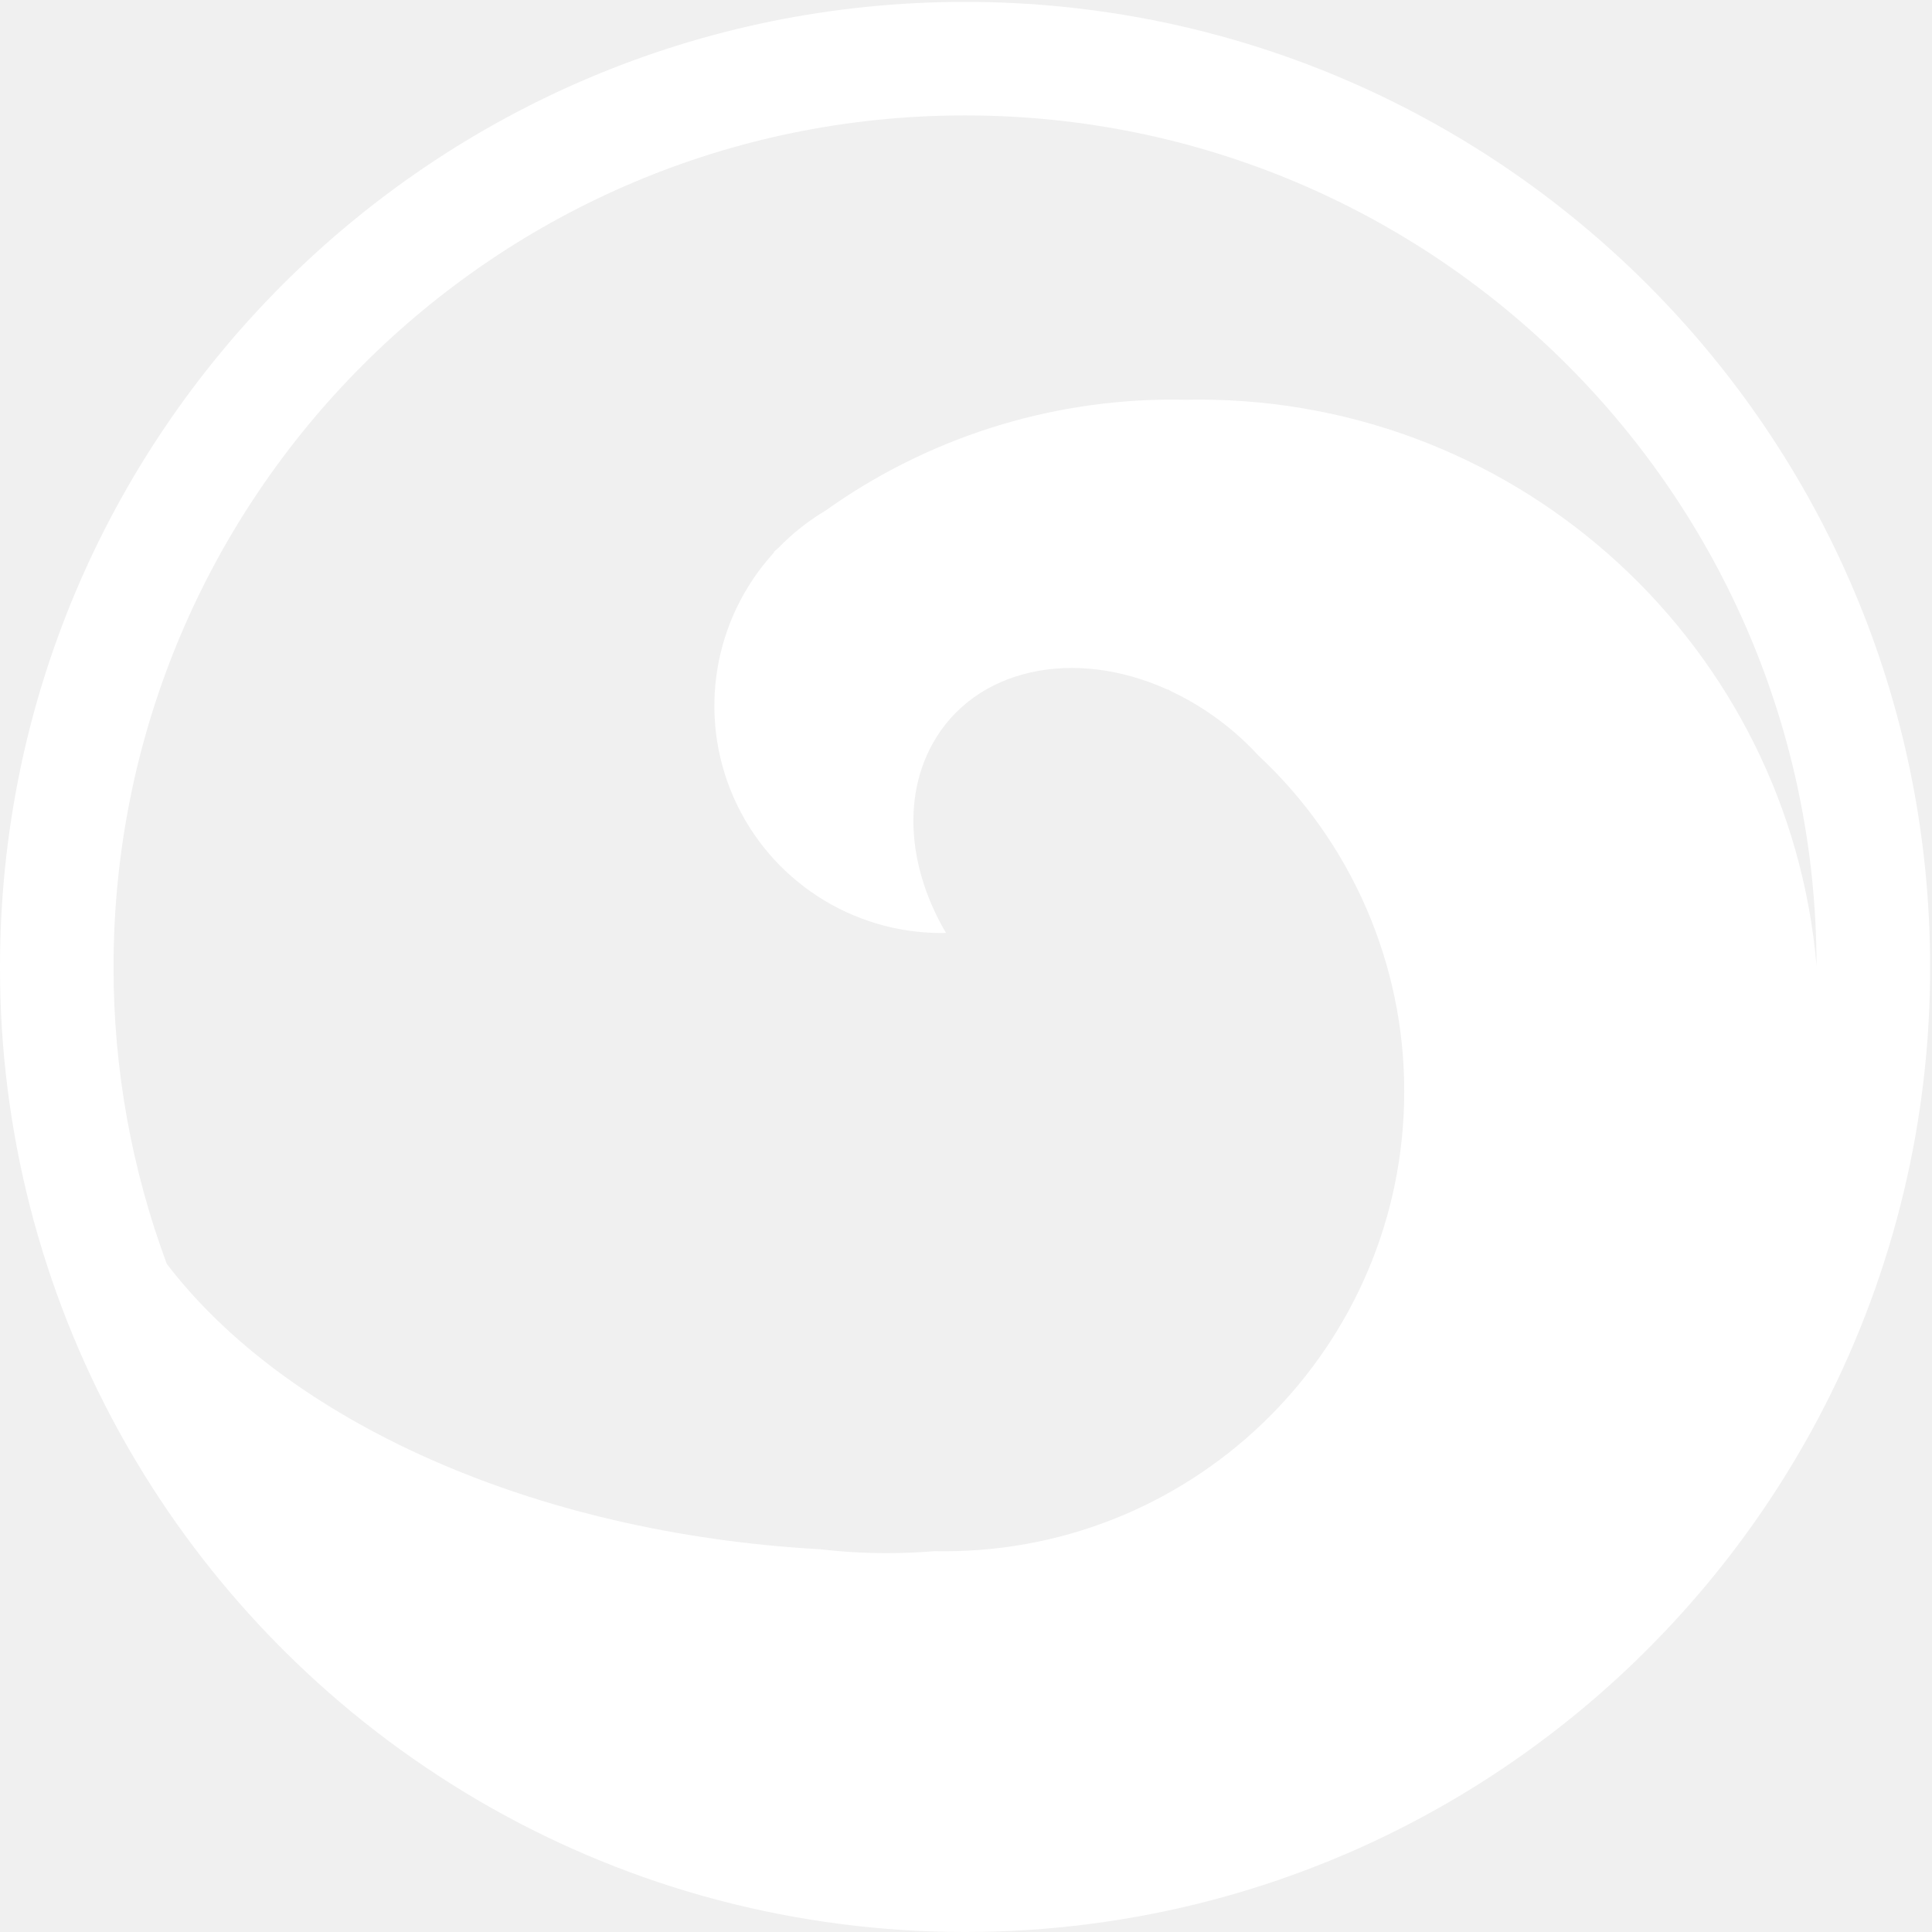
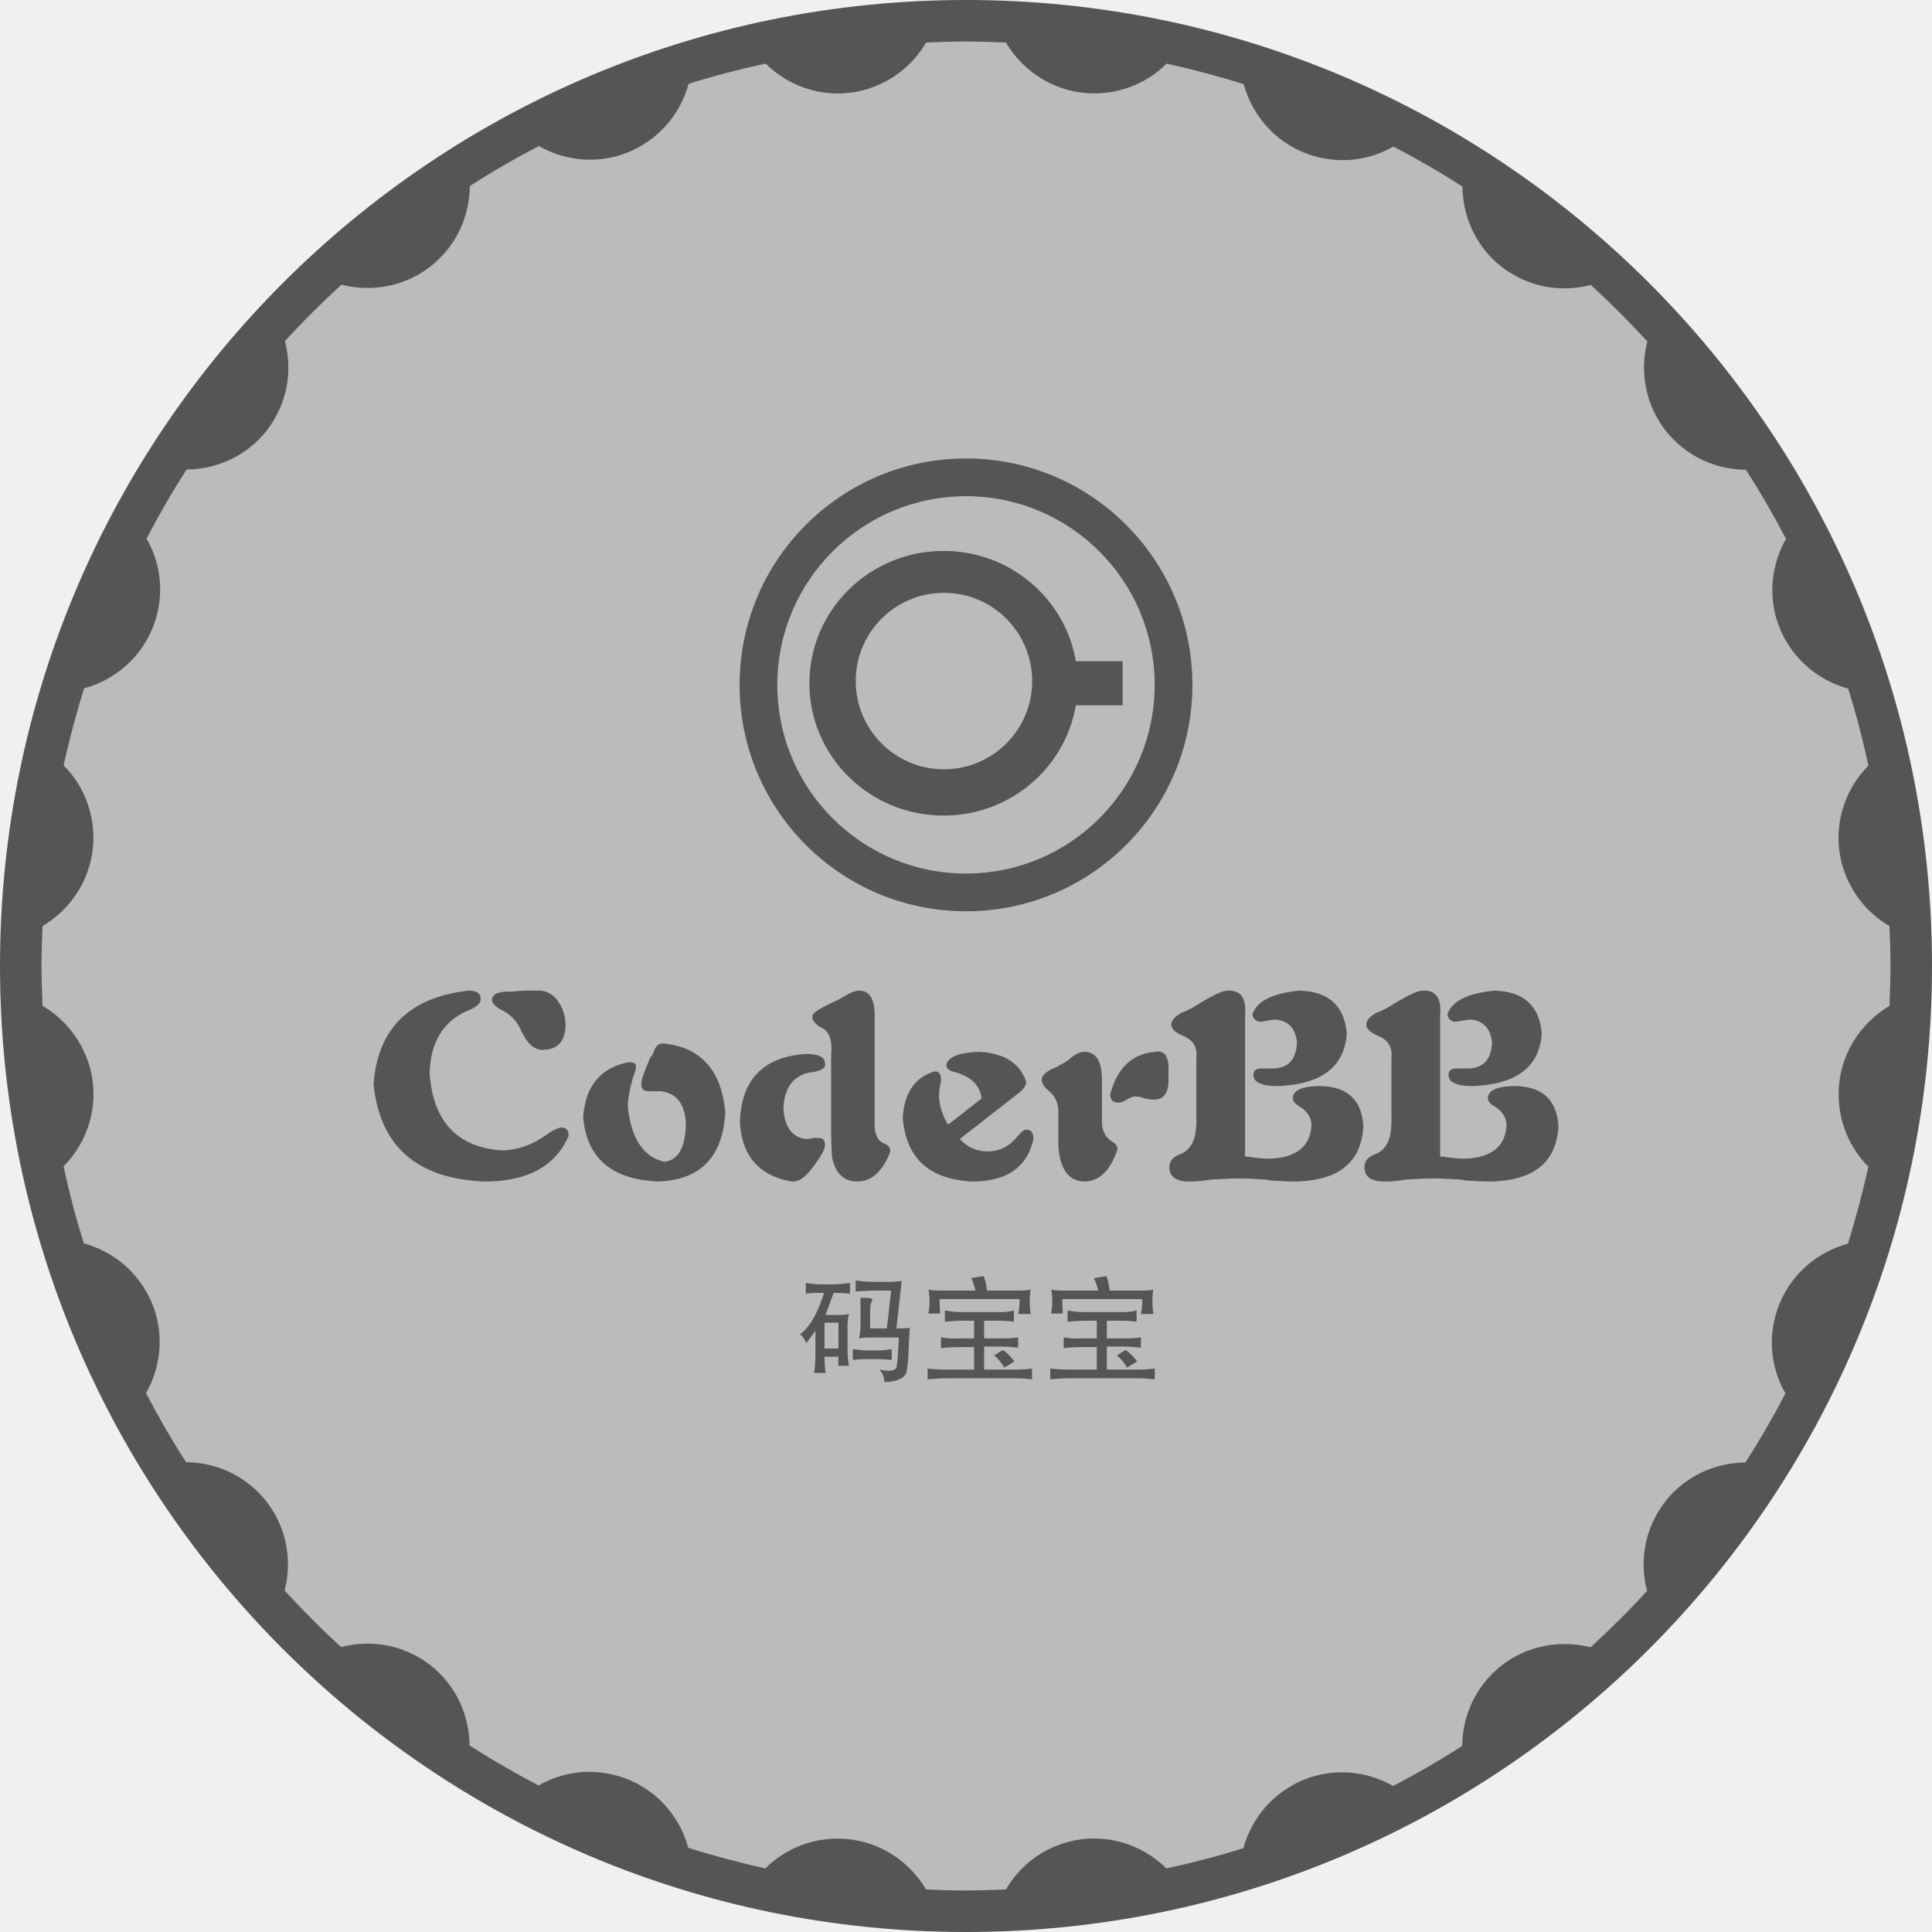
- <svg xmlns="http://www.w3.org/2000/svg" width="128" height="128" class="icon" p-id="11927" t="1575202564746" version="1.1" viewBox="0 0 1024 1024">
-   <defs>
-     <style type="text/css" />
-   </defs>
-   <path fill="#fff" d="M967.054 745.335q-1.483 2.897-2.997 5.763c-0.307 0.579-0.62 1.156-0.929 1.734q-1.06 1.987-2.131 3.965c-0.39 0.715-0.786 1.428-1.18 2.141q-0.971 1.762-1.951 3.519c-0.429 0.764-0.863 1.525-1.299 2.286q-0.949 1.671-1.907 3.337-0.677 1.172-1.364 2.339-0.951 1.625-1.913 3.246-0.699 1.177-1.407 2.348-0.967 1.605-1.945 3.203-0.712 1.165-1.432 2.326-0.994 1.598-1.998 3.197-0.718 1.138-1.439 2.274-1.033 1.619-2.079 3.231-0.708 1.099-1.421 2.186-1.092 1.669-2.198 3.328c-0.453 0.679-0.899 1.36-1.358 2.037q-1.199 1.785-2.423 3.558c-0.4 0.584-0.799 1.173-1.199 1.755q-1.468 2.121-2.957 4.224c-0.245 0.346-0.486 0.694-0.73 1.04q-3.769 5.305-7.668 10.51c-0.311 0.415-0.626 0.825-0.938 1.238q-1.474 1.954-2.96 3.896c-0.413 0.536-0.83 1.069-1.246 1.604q-1.355 1.747-2.721 3.486c-0.459 0.581-0.921 1.159-1.383 1.738q-1.322 1.66-2.653 3.31-0.723 0.893-1.453 1.781-1.324 1.618-2.658 3.229-0.737 0.887-1.48 1.77-1.347 1.609-2.709 3.206-0.734 0.862-1.473 1.72-1.399 1.623-2.807 3.235c-0.474 0.541-0.948 1.085-1.425 1.624q-1.475 1.672-2.966 3.331c-0.44 0.49-0.877 0.98-1.318 1.468q-1.611 1.778-3.238 3.542l-1.099 1.199q-1.879 2.024-3.78 4.029c-0.206 0.216-0.408 0.435-0.613 0.65q-6.807 7.158-13.886 14.053l-0.366 0.353q-2.136 2.075-4.296 4.127c-0.28 0.266-0.562 0.529-0.843 0.799q-1.934 1.828-3.885 3.637c-0.352 0.326-0.705 0.648-1.058 0.973q-1.863 1.715-3.742 3.415-0.575 0.518-1.153 1.035-1.855 1.665-3.726 3.313l-1.172 1.027q-1.893 1.654-3.796 3.29l-1.123 0.961q-1.974 1.682-3.964 3.345c-0.331 0.276-0.66 0.553-0.992 0.828q-2.12 1.762-4.262 3.497l-0.735 0.599q-2.398 1.939-4.812 3.85l-0.227 0.181q-13.041 10.29-26.755 19.746l-0.158 0.108q-2.613 1.798-5.252 3.568l-0.471 0.314q-2.498 1.671-5.014 3.313l-0.606 0.394q-2.474 1.608-4.967 3.189l-0.621 0.393q-2.522 1.592-5.064 3.158l-0.525 0.324q-2.646 1.624-5.314 3.218l-0.292 0.175a509.962 509.962 0 0 1-53.521 27.773l-0.106 0.048q-3.023 1.346-6.064 2.654l-0.14 0.049a508.13 508.13 0 0 1-70.641 24.376 514.996 514.996 0 0 1-262.331 0 508.279 508.279 0 0 1-120.743-49.252 513.267 513.267 0 0 1-102.973-76.91l-0.042-0.04q-2.287-2.206-4.548-4.439l-0.06-0.06q-2.26-2.233-4.496-4.496l-0.042-0.042A513.614 513.614 0 0 1 72.63 775.354l-0.035-0.059q-1.641-2.734-3.249-5.495l-0.049-0.084q-1.606-2.757-3.18-5.535l-0.037-0.065q-1.586-2.802-3.139-5.626A509.193 509.193 0 0 1 0.001 512.498C0.001 230.005 229.006 0.999 511.5 0.999s511.499 229.006 511.499 511.499a509.348 509.348 0 0 1-55.945 232.836zM511.5 61.175C262.244 61.175 60.177 263.242 60.177 512.498a450.331 450.331 0 0 0 28.23 157.399c63.386 82.819 193.265 142.76 346.273 151.239a305.601 305.601 0 0 0 35.36 2.058q12.86 0 25.399-1.052 2.53 0.053 5.071 0.053c134.625 0 243.761-109.136 243.761-243.761a243.019 243.019 0 0 0-77.343-178.051A150.571 150.571 0 0 0 639.075 376.671a146.21 146.21 0 0 0-18.304-10.27c-0.578-0.328-1.144-0.674-1.724-0.999 0 0.063 0.007 0.127 0.011 0.191-49.6-22.541-102.488-11.634-124.795 28.648-16.284 29.41-12.288 67.305 7.133 100.214-0.799 0.015-1.583 0.06-2.382 0.06a120.373 120.373 0 0 1-88.813-201.635c-0.01-0.133-0.015-0.268-0.025-0.4 0.799-0.712 1.611-1.406 2.417-2.109A120.813 120.813 0 0 1 437.572 270.613 316.654 316.654 0 0 1 621.892 211.793c2.255 0 4.496 0.039 6.743 0.085 2.248-0.045 4.489-0.085 6.743-0.085 171.932 0 313.007 132.021 327.438 300.214C962.551 262.975 760.594 61.175 511.5 61.175z" p-id="11928" />
+ <svg xmlns="http://www.w3.org/2000/svg" width="128" height="128" viewBox="0 0 128 128">
+   <g fill="none">
+     <rect width="128" height="128" fill="#555" rx="64" />
+     <path fill="#BBB" d="M63.991,2.75 C64.876,2.75 65.761,2.784 66.645,2.818 C67.836,4.825 69.997,6.186 72.497,6.186 C74.369,6.186 76.07,5.438 77.295,4.213 C79.03,4.604 80.731,5.047 82.398,5.574 C83.01,7.836 84.763,9.725 87.178,10.371 C88.981,10.864 90.819,10.575 92.316,9.708 C93.881,10.524 95.412,11.409 96.892,12.362 C96.909,14.692 98.1,16.955 100.26,18.196 C101.876,19.132 103.73,19.319 105.398,18.877 C106.69,20.068 107.949,21.327 109.14,22.619 C108.562,24.865 109.123,27.366 110.892,29.135 C112.219,30.462 113.937,31.108 115.673,31.125 C116.625,32.605 117.51,34.136 118.326,35.701 C117.17,37.726 117.067,40.294 118.326,42.455 C119.262,44.071 120.759,45.16 122.443,45.619 C122.97,47.286 123.413,48.987 123.787,50.723 C122.154,52.373 121.388,54.822 122.035,57.238 C122.528,59.041 123.685,60.487 125.182,61.355 C125.216,62.239 125.25,63.107 125.25,63.991 C125.25,64.876 125.216,65.761 125.182,66.645 C123.175,67.836 121.814,69.997 121.814,72.497 C121.814,74.369 122.562,76.07 123.787,77.295 C123.396,79.03 122.953,80.731 122.426,82.398 C120.164,83.01 118.275,84.763 117.629,87.178 C117.136,88.981 117.425,90.819 118.292,92.316 C117.476,93.881 116.591,95.412 115.638,96.892 C113.308,96.909 111.045,98.1 109.804,100.26 C108.868,101.876 108.681,103.73 109.123,105.398 C107.932,106.707 106.673,107.949 105.381,109.14 C103.135,108.562 100.634,109.123 98.865,110.892 C97.538,112.219 96.892,113.937 96.875,115.673 C95.395,116.625 93.864,117.51 92.299,118.326 C90.274,117.17 87.706,117.067 85.545,118.326 C83.929,119.262 82.84,120.759 82.381,122.443 C80.714,122.97 79.013,123.413 77.277,123.787 C75.627,122.154 73.178,121.388 70.762,122.035 C68.959,122.511 67.53,123.668 66.645,125.182 C65.761,125.216 64.893,125.25 64.009,125.25 C63.124,125.25 62.239,125.216 61.355,125.182 C60.164,123.175 58.003,121.814 55.503,121.814 C53.631,121.814 51.93,122.562 50.705,123.787 C48.97,123.396 47.269,122.953 45.602,122.426 C44.99,120.164 43.237,118.275 40.822,117.629 C39.019,117.136 37.181,117.425 35.684,118.292 C34.119,117.476 32.588,116.591 31.108,115.638 C31.091,113.308 29.9,111.045 27.74,109.804 C26.124,108.868 24.27,108.681 22.602,109.123 C21.293,107.932 20.051,106.673 18.86,105.381 C19.438,103.135 18.877,100.634 17.108,98.865 C15.781,97.538 14.063,96.892 12.327,96.875 C11.375,95.395 10.49,93.864 9.674,92.299 C10.83,90.274 10.933,87.706 9.674,85.545 C8.738,83.929 7.241,82.84 5.557,82.381 C5.03,80.714 4.587,79.013 4.213,77.277 C5.846,75.627 6.612,73.178 5.965,70.762 C5.472,68.959 4.315,67.513 2.818,66.645 C2.784,65.761 2.75,64.893 2.75,64.009 C2.75,63.124 2.784,62.239 2.818,61.355 C4.825,60.164 6.186,58.003 6.186,55.503 C6.186,53.631 5.438,51.93 4.213,50.705 C4.604,48.97 5.047,47.269 5.574,45.602 C7.836,44.99 9.725,43.237 10.371,40.822 C10.864,39.019 10.575,37.181 9.708,35.684 C10.524,34.119 11.409,32.588 12.362,31.108 C14.692,31.091 16.955,29.9 18.196,27.74 C19.132,26.124 19.319,24.27 18.877,22.602 C20.068,21.293 21.327,20.051 22.619,18.86 C24.865,19.438 27.366,18.877 29.135,17.108 C30.462,15.781 31.108,14.063 31.125,12.327 C32.605,11.375 34.136,10.49 35.701,9.674 C37.726,10.83 40.294,10.933 42.455,9.674 C44.071,8.738 45.16,7.241 45.619,5.557 C47.286,5.03 48.987,4.587 50.723,4.213 C52.373,5.846 54.822,6.612 57.238,5.965 C59.041,5.472 60.487,4.315 61.355,2.818 C62.239,2.784 63.107,2.75 63.991,2.75 Z M56.693,84.832 L56.693,85.564 C56.948,85.545 57.295,85.527 57.733,85.511 L57.959,85.503 L59.043,85.503 L58.759,88.009 L57.648,88.009 L57.648,86.838 L57.653,86.678 C57.662,86.526 57.687,86.392 57.726,86.276 L57.77,86.167 L57.788,86.129 L57.8,86.098 L57.804,86.072 L57.775,86.052 C57.691,86.008 57.486,85.984 57.159,85.978 L57.011,85.977 L57.011,87.881 L57.007,88.029 C57.001,88.133 56.99,88.244 56.973,88.365 L56.943,88.551 L56.928,88.607 L56.919,88.648 L56.916,88.673 L56.999,88.655 C57.122,88.632 57.29,88.619 57.505,88.614 L57.675,88.612 L59.551,88.612 L59.54,88.848 C59.484,89.991 59.429,90.589 59.373,90.641 L59.362,90.645 L59.326,90.692 C59.198,90.824 58.895,90.85 58.417,90.77 L58.251,90.74 L58.336,90.826 C58.467,90.979 58.55,91.176 58.582,91.416 L58.596,91.566 L58.799,91.555 C59.32,91.515 59.685,91.389 59.894,91.176 L59.965,91.092 L59.988,91.065 C60.094,90.909 60.167,90.324 60.207,89.31 L60.215,89.087 L60.224,88.89 C60.241,88.513 60.258,88.235 60.274,88.057 L60.283,87.976 L60.202,87.985 C60.053,87.998 59.84,88.006 59.563,88.009 L59.389,88.009 L59.741,84.866 L59.59,84.888 C59.418,84.909 59.212,84.921 58.972,84.926 L58.786,84.927 L57.932,84.927 L57.603,84.921 C57.281,84.909 56.977,84.88 56.693,84.832 Z M62.695,86.838 L62.6,86.838 L62.6,87.562 L62.728,87.562 L63.052,87.529 C63.199,87.516 63.351,87.508 63.507,87.504 L63.745,87.501 L64.537,87.501 L64.537,88.673 L63.453,88.673 L63.199,88.682 C63.03,88.683 62.861,88.673 62.691,88.652 L62.437,88.612 L62.342,88.612 L62.342,89.31 L62.437,89.31 L62.61,89.288 C62.79,89.269 62.994,89.256 63.22,89.252 L63.453,89.249 L64.537,89.249 L64.537,90.74 L62.661,90.74 L62.365,90.736 C62.172,90.731 61.987,90.72 61.81,90.705 L61.55,90.679 L61.455,90.679 L61.455,91.376 L61.584,91.376 L61.948,91.342 L62.318,91.322 L62.695,91.315 L67.233,91.315 L67.467,91.318 C67.693,91.323 67.896,91.335 68.077,91.354 L68.249,91.376 L68.378,91.376 L68.378,90.679 L68.283,90.679 L68.098,90.7 C67.907,90.72 67.697,90.732 67.468,90.737 L67.233,90.74 L65.201,90.74 L65.201,89.215 L66.407,89.215 L66.739,89.223 C66.883,89.23 67.024,89.241 67.16,89.256 L67.362,89.283 L67.457,89.283 L67.457,88.612 L67.396,88.612 L67.245,88.634 C67.073,88.655 66.867,88.668 66.627,88.672 L66.441,88.673 L65.201,88.673 L65.201,87.501 L66.19,87.501 L66.382,87.503 C66.627,87.508 66.824,87.521 66.974,87.544 L67.078,87.562 L67.172,87.562 L67.172,86.838 L67.105,86.838 L66.993,86.867 C66.833,86.902 66.629,86.923 66.383,86.93 L66.19,86.932 L63.745,86.932 L63.463,86.926 C63.188,86.915 62.932,86.885 62.695,86.838 Z M70.824,86.838 L70.729,86.838 L70.729,87.562 L70.858,87.562 L71.181,87.529 C71.328,87.516 71.48,87.508 71.636,87.504 L71.874,87.501 L72.666,87.501 L72.666,88.673 L71.582,88.673 L71.328,88.682 C71.159,88.683 70.99,88.673 70.82,88.652 L70.566,88.612 L70.471,88.612 L70.471,89.31 L70.566,89.31 L70.739,89.288 C70.92,89.269 71.123,89.256 71.349,89.252 L71.582,89.249 L72.666,89.249 L72.666,90.74 L70.79,90.74 L70.494,90.736 C70.301,90.731 70.116,90.72 69.939,90.705 L69.679,90.679 L69.584,90.679 L69.584,91.376 L69.713,91.376 L70.077,91.342 L70.447,91.322 L70.824,91.315 L75.362,91.315 L75.596,91.318 C75.822,91.323 76.025,91.335 76.206,91.354 L76.379,91.376 L76.507,91.376 L76.507,90.679 L76.413,90.679 L76.227,90.7 C76.036,90.72 75.826,90.732 75.597,90.737 L75.362,90.74 L73.33,90.74 L73.33,89.215 L74.536,89.215 L74.868,89.223 C75.012,89.23 75.153,89.241 75.289,89.256 L75.491,89.283 L75.586,89.283 L75.586,88.612 L75.525,88.612 L75.374,88.634 C75.202,88.655 74.997,88.668 74.756,88.672 L74.57,88.673 L73.33,88.673 L73.33,87.501 L74.319,87.501 L74.511,87.503 C74.756,87.508 74.953,87.521 75.103,87.544 L75.207,87.562 L75.302,87.562 L75.302,86.838 L75.234,86.838 L75.122,86.867 C74.962,86.902 74.759,86.923 74.512,86.93 L74.319,86.932 L71.874,86.932 L71.592,86.926 C71.317,86.915 71.061,86.885 70.824,86.838 Z M56.313,84.995 L56.214,85.012 C56.037,85.039 55.795,85.062 55.489,85.08 L55.297,85.09 L54.281,85.09 L54.08,85.084 C53.941,85.076 53.792,85.06 53.633,85.036 L53.387,84.995 L53.387,85.727 C53.463,85.686 53.698,85.664 54.092,85.66 L54.247,85.659 L54.599,85.659 L54.509,85.932 C54.112,87.089 53.652,87.878 53.129,88.298 L53.007,88.389 L53.115,88.495 C53.216,88.605 53.299,88.726 53.363,88.857 L53.421,88.992 L53.528,88.847 C53.733,88.569 53.884,88.363 53.98,88.227 L54.023,88.165 L54.023,89.791 L54.02,90.061 C54.012,90.322 53.993,90.557 53.963,90.764 L53.929,90.963 L54.694,90.963 L54.657,90.59 C54.643,90.428 54.634,90.269 54.63,90.115 L54.626,89.886 L55.548,89.886 L55.547,90.02 C55.546,90.271 55.539,90.422 55.527,90.472 L55.521,90.489 L56.245,90.489 L56.204,90.245 C56.18,90.08 56.164,89.911 56.157,89.737 L56.151,89.473 L56.151,87.786 L56.157,87.621 C56.164,87.507 56.18,87.385 56.204,87.255 L56.245,87.054 L56.095,87.084 C55.99,87.101 55.873,87.112 55.746,87.118 L55.548,87.122 L54.694,87.122 L55.229,85.659 L55.413,85.66 C55.822,85.664 56.103,85.681 56.256,85.712 L56.313,85.727 L56.313,84.995 Z M74.57,89.439 L74.001,89.791 C74.236,90.008 74.424,90.226 74.567,90.446 L74.665,90.611 L75.335,90.198 L75.199,90.028 C74.975,89.759 74.766,89.563 74.57,89.439 Z M66.441,89.439 L65.872,89.791 C66.107,90.008 66.295,90.226 66.438,90.446 L66.536,90.611 L67.206,90.198 L67.07,90.028 C66.846,89.759 66.636,89.563 66.441,89.439 Z M59.077,89.378 L58.903,89.412 C58.72,89.442 58.51,89.461 58.273,89.469 L58.027,89.473 L57.424,89.473 L57.31,89.47 C57.148,89.463 56.943,89.442 56.696,89.407 L56.503,89.378 L56.503,90.103 L56.664,90.081 C56.833,90.061 57.03,90.049 57.253,90.044 L57.485,90.042 L57.993,90.042 L58.37,90.049 C58.533,90.055 58.693,90.065 58.848,90.079 L59.077,90.103 L59.077,89.378 Z M55.548,87.63 L55.548,89.344 L54.626,89.344 L54.626,87.63 L55.548,87.63 Z M73.303,84.548 L72.477,84.677 C72.571,84.883 72.649,85.09 72.708,85.296 L72.761,85.503 L70.539,85.503 L70.373,85.502 C70.055,85.498 69.831,85.481 69.702,85.451 L69.645,85.435 L69.669,85.569 C69.691,85.709 69.705,85.869 69.71,86.049 L69.713,86.235 L69.709,86.432 C69.703,86.56 69.692,86.681 69.675,86.795 L69.645,86.959 L69.645,87.027 L70.41,87.027 L70.41,86.898 L70.392,86.623 L70.38,86.348 L70.377,86.072 L75.681,86.072 L75.677,86.304 C75.67,86.528 75.651,86.724 75.62,86.894 L75.586,87.054 L76.413,87.054 L76.413,86.993 L76.379,86.755 L76.358,86.512 L76.352,86.262 L76.353,86.089 C76.357,85.816 76.371,85.619 76.396,85.499 L76.413,85.435 L76.349,85.453 C76.228,85.481 76.032,85.497 75.759,85.502 L75.586,85.503 L73.52,85.503 L73.483,85.24 C73.441,84.985 73.381,84.754 73.303,84.548 Z M65.174,84.548 L64.348,84.677 C64.442,84.883 64.519,85.09 64.579,85.296 L64.632,85.503 L62.41,85.503 L62.243,85.502 C61.926,85.498 61.702,85.481 61.573,85.451 L61.516,85.435 L61.54,85.569 C61.562,85.709 61.575,85.869 61.581,86.049 L61.584,86.235 L61.579,86.432 C61.574,86.56 61.562,86.681 61.545,86.795 L61.516,86.959 L61.516,87.027 L62.281,87.027 L62.281,86.898 L62.263,86.623 L62.251,86.348 L62.247,86.072 L67.552,86.072 L67.548,86.304 C67.54,86.528 67.521,86.724 67.491,86.894 L67.457,87.054 L68.283,87.054 L68.283,86.993 L68.249,86.755 L68.229,86.512 L68.222,86.262 L68.224,86.089 C68.228,85.816 68.242,85.619 68.267,85.499 L68.283,85.435 L68.22,85.453 C68.099,85.481 67.903,85.497 67.63,85.502 L67.457,85.503 L65.391,85.503 L65.354,85.24 C65.312,84.985 65.252,84.754 65.174,84.548 Z M53.417,69.826 L53.162,69.846 C50.569,70.092 49.192,71.512 49.03,74.104 L49.018,74.358 L49.037,74.595 C49.231,76.619 50.294,77.832 52.227,78.236 L52.454,78.279 L52.567,78.283 C52.907,78.272 53.262,78.047 53.633,77.609 L53.757,77.455 L53.889,77.282 C54.397,76.61 54.654,76.139 54.658,75.87 L54.653,75.806 L54.647,75.71 C54.621,75.53 54.518,75.427 54.338,75.401 L54.241,75.394 L53.896,75.394 L53.764,75.424 C53.678,75.44 53.599,75.451 53.524,75.457 L53.417,75.461 L53.26,75.439 C52.493,75.297 52.048,74.711 51.923,73.68 L51.902,73.468 L51.914,73.255 C52.007,72.084 52.517,71.368 53.444,71.106 L53.623,71.062 L53.784,71.04 C54.398,70.947 54.693,70.77 54.667,70.511 L54.653,70.444 L54.647,70.359 C54.592,70.003 54.182,69.826 53.417,69.826 Z M94.386,65.63 L94.246,65.633 L94.172,65.637 C93.91,65.669 93.477,65.856 92.872,66.198 L92.664,66.317 L92.565,66.377 C92.472,66.433 92.397,66.478 92.34,66.512 L92.29,66.541 L92.31,66.528 L92.273,66.551 L92.239,66.572 L92.237,66.573 L92.17,66.616 C91.933,66.762 91.754,66.86 91.633,66.911 L91.567,66.935 L91.52,66.976 L91.473,67 L91.428,67.008 L91.363,67.037 C91.323,67.054 91.288,67.065 91.26,67.071 L91.222,67.075 L91.077,67.166 C90.759,67.375 90.58,67.572 90.54,67.755 L90.531,67.832 L90.526,67.914 C90.535,68.13 90.719,68.332 91.079,68.52 L91.222,68.59 L91.372,68.652 C91.949,68.915 92.224,69.347 92.198,69.945 L92.185,70.098 L92.185,74.086 L92.19,74.312 C92.188,75.344 91.907,76.026 91.346,76.359 L91.222,76.425 L91.079,76.477 C90.675,76.641 90.451,76.88 90.406,77.194 L90.398,77.315 L90.404,77.439 C90.454,77.959 90.83,78.237 91.533,78.274 L91.701,78.279 L91.972,78.275 C92.15,78.269 92.321,78.258 92.487,78.241 L92.731,78.212 L92.887,78.186 C93.036,78.163 93.159,78.148 93.258,78.142 L93.349,78.139 L93.835,78.113 C94.287,78.09 94.638,78.077 94.887,78.074 L95.003,78.073 L95.147,78.074 C95.45,78.078 95.846,78.095 96.333,78.124 L96.585,78.139 L96.696,78.144 C96.776,78.15 96.867,78.162 96.969,78.18 L97.13,78.212 L97.356,78.225 C97.94,78.257 98.361,78.274 98.621,78.278 L98.711,78.279 L98.978,78.271 C101.605,78.161 103.024,77.023 103.233,74.857 L103.25,74.637 L103.235,74.432 C103.087,72.893 102.223,72.069 100.643,71.963 L100.432,71.953 L100.221,71.955 C99.194,71.984 98.649,72.226 98.585,72.683 L98.578,72.777 L98.586,72.846 C98.616,72.985 98.735,73.123 98.945,73.26 L99.057,73.328 L99.201,73.428 C99.564,73.701 99.766,74.03 99.807,74.417 L99.814,74.564 L99.798,74.738 C99.648,75.989 98.788,76.661 97.215,76.755 L96.997,76.764 L96.744,76.759 C96.485,76.748 96.21,76.721 95.919,76.679 L95.621,76.631 L95.415,76.631 L95.415,67.214 L95.426,67.036 C95.457,66.112 95.111,65.644 94.386,65.63 Z M81.462,65.63 L81.321,65.633 L81.247,65.637 C80.986,65.669 80.552,65.856 79.947,66.198 L79.739,66.317 L79.64,66.377 C79.299,66.583 79.203,66.641 79.353,66.551 L79.367,66.543 L79.25,66.616 C79.01,66.762 78.83,66.86 78.709,66.911 L78.643,66.935 L78.598,66.976 L78.551,67 L78.503,67.008 L78.421,67.045 C78.388,67.058 78.358,67.067 78.333,67.072 L78.297,67.075 L78.154,67.166 C77.838,67.375 77.66,67.572 77.621,67.755 L77.613,67.832 L77.606,67.914 C77.612,68.13 77.794,68.332 78.154,68.52 L78.297,68.59 L78.448,68.652 C79.028,68.915 79.303,69.347 79.274,69.945 L79.261,70.098 L79.261,74.086 L79.265,74.312 C79.264,75.344 78.983,76.026 78.422,76.359 L78.297,76.425 L78.154,76.477 C77.751,76.641 77.526,76.88 77.482,77.194 L77.473,77.315 L77.479,77.439 C77.529,77.959 77.907,78.237 78.613,78.274 L78.782,78.279 L79.139,78.271 C79.294,78.265 79.446,78.254 79.594,78.238 L79.812,78.212 L79.969,78.186 C80.117,78.163 80.241,78.148 80.34,78.142 L80.43,78.139 L80.682,78.125 C81.248,78.095 81.675,78.077 81.963,78.074 L82.078,78.073 L82.224,78.074 C82.529,78.078 82.925,78.095 83.41,78.124 L83.66,78.139 L83.772,78.144 C83.852,78.15 83.944,78.162 84.047,78.18 L84.211,78.212 L84.438,78.225 C85.021,78.257 85.443,78.274 85.703,78.278 L85.793,78.279 L86.059,78.271 C88.683,78.161 90.099,77.023 90.308,74.857 L90.325,74.637 L90.31,74.432 C90.166,72.893 89.302,72.069 87.718,71.963 L87.508,71.953 L87.296,71.955 C86.269,71.984 85.724,72.226 85.66,72.683 L85.653,72.777 L85.661,72.846 C85.691,72.985 85.81,73.123 86.02,73.26 L86.132,73.328 L86.276,73.428 C86.64,73.701 86.842,74.03 86.882,74.417 L86.89,74.564 L86.873,74.738 C86.724,75.989 85.863,76.661 84.291,76.755 L84.072,76.764 L83.819,76.759 C83.561,76.748 83.286,76.721 82.994,76.679 L82.696,76.631 L82.49,76.631 L82.49,67.214 L82.501,67.036 C82.534,66.17 82.232,65.704 81.594,65.638 L81.462,65.63 Z M56.92,65.633 L56.813,65.639 C56.594,65.665 56.337,65.768 56.041,65.948 L55.889,66.045 L55.703,66.148 C55.522,66.247 55.358,66.329 55.209,66.396 L55.065,66.457 L54.897,66.538 C54.198,66.879 53.841,67.136 53.826,67.307 L53.829,67.347 L53.821,67.411 C53.819,67.563 53.943,67.742 54.193,67.948 L54.308,68.038 L54.356,68.046 L54.402,68.068 L54.447,68.105 L54.551,68.16 C54.947,68.402 55.124,68.913 55.081,69.692 L55.065,69.892 L55.065,74.77 L55.066,75.072 C55.071,75.658 55.087,76.14 55.116,76.517 L55.132,76.697 L55.179,76.889 C55.416,77.754 55.898,78.215 56.626,78.273 L56.786,78.279 L56.954,78.272 C57.778,78.203 58.425,77.616 58.894,76.513 L58.986,76.285 L58.978,76.186 C58.948,75.997 58.827,75.86 58.615,75.773 L58.501,75.734 L58.403,75.672 C58.094,75.45 57.941,75.055 57.943,74.487 L57.95,74.292 L57.95,67.281 L57.946,67.093 C57.908,66.119 57.566,65.633 56.92,65.633 Z M43.897,69.129 C43.661,69.134 43.482,69.276 43.359,69.558 L43.31,69.686 L43.272,69.785 C43.244,69.848 43.21,69.906 43.169,69.958 L43.104,70.032 L43.013,70.238 C42.691,70.972 42.516,71.476 42.49,71.75 L42.486,71.819 L42.492,71.92 C42.519,72.14 42.644,72.265 42.864,72.292 L42.965,72.298 L43.795,72.298 L43.957,72.325 C44.85,72.503 45.341,73.155 45.431,74.281 L45.443,74.498 L45.433,74.726 C45.354,76.063 44.921,76.805 44.135,76.951 L44.001,76.97 L43.832,76.925 C42.613,76.564 41.878,75.452 41.627,73.587 L41.595,73.328 L41.601,73.132 C41.622,72.728 41.707,72.248 41.855,71.692 L41.935,71.407 L41.989,71.257 C42.073,71.018 42.122,70.837 42.136,70.716 L42.141,70.65 L42.133,70.585 C42.103,70.463 41.984,70.393 41.774,70.375 L41.662,70.371 L41.449,70.417 C39.78,70.816 38.85,71.935 38.659,73.775 L38.638,74.019 L38.663,74.261 C38.96,76.727 40.51,78.061 43.314,78.263 L43.589,78.279 L43.839,78.266 C46.391,78.098 47.789,76.677 48.034,74.003 L48.055,73.74 L48.029,73.474 C47.746,70.935 46.482,69.499 44.237,69.166 L44.001,69.135 L43.897,69.129 Z M71.838,69.686 L71.719,69.695 C71.518,69.723 71.304,69.821 71.078,69.989 L70.941,70.098 L70.779,70.228 C70.62,70.349 70.47,70.445 70.328,70.515 L70.19,70.577 L70.158,70.603 C70.106,70.64 70.014,70.688 69.883,70.745 L69.778,70.789 L69.634,70.858 C69.27,71.043 69.068,71.243 69.028,71.459 L69.02,71.541 L69.029,71.639 C69.057,71.804 69.155,71.968 69.323,72.133 L69.432,72.231 L69.576,72.356 C69.892,72.655 70.069,73.012 70.109,73.426 L70.117,73.607 L70.117,75.873 L70.133,76.087 C70.259,77.475 70.798,78.204 71.751,78.273 L71.905,78.279 L72.062,78.265 C72.892,78.16 73.524,77.528 73.958,76.369 L74.037,76.146 L74.029,76.052 C74.001,75.899 73.903,75.769 73.735,75.662 L73.625,75.6 L73.508,75.513 C73.211,75.268 73.046,74.919 73.014,74.466 L73.007,74.292 L73.007,71.541 L73.004,71.34 C72.963,70.238 72.574,69.686 71.838,69.686 Z M31.009,65.633 L30.713,65.671 C27.106,66.182 25.126,68.136 24.775,71.533 L24.75,71.819 L24.781,72.097 C25.263,75.949 27.604,78.004 31.803,78.263 L32.106,78.279 L32.407,78.275 C34.978,78.208 36.702,77.272 37.578,75.467 L37.675,75.255 L37.669,75.139 C37.641,74.885 37.517,74.742 37.297,74.71 L37.196,74.704 L37.121,74.71 C36.961,74.736 36.736,74.839 36.448,75.019 L36.299,75.116 L36.047,75.292 C35.206,75.853 34.347,76.16 33.472,76.211 L33.209,76.218 L32.946,76.194 C30.265,75.893 28.779,74.297 28.488,71.404 L28.464,71.129 L28.475,70.869 C28.575,69.084 29.304,67.831 30.662,67.112 L30.87,67.008 L31.031,66.944 C31.597,66.709 31.869,66.456 31.847,66.185 L31.833,66.111 L31.827,66.028 C31.781,65.765 31.509,65.633 31.009,65.633 Z M64.894,69.686 L64.658,69.697 C63.513,69.762 62.866,70.024 62.717,70.483 L62.694,70.577 L62.703,70.651 C62.743,70.819 62.922,70.944 63.24,71.028 L63.385,71.062 L63.58,71.129 C64.399,71.435 64.875,71.93 65.008,72.615 L65.033,72.777 L62.834,74.498 L62.761,74.431 L62.633,74.191 C62.394,73.714 62.258,73.249 62.224,72.796 L62.215,72.571 L62.223,72.351 C62.229,72.257 62.24,72.166 62.256,72.08 L62.282,71.953 L62.303,71.847 C62.327,71.716 62.342,71.624 62.347,71.572 L62.349,71.541 L62.344,71.424 C62.318,71.131 62.191,70.986 61.961,70.988 L61.87,70.995 L61.682,71.062 C60.58,71.488 59.962,72.415 59.828,73.843 L59.81,74.086 L59.835,74.331 C60.124,76.749 61.563,78.06 64.152,78.262 L64.415,78.279 L64.666,78.275 C66.722,78.21 67.973,77.341 68.419,75.666 L68.469,75.461 L68.464,75.344 C68.439,75.047 68.311,74.882 68.081,74.849 L67.99,74.843 L67.928,74.851 C67.821,74.879 67.69,74.978 67.535,75.146 L67.439,75.255 L67.299,75.42 C66.825,75.944 66.271,76.23 65.638,76.278 L65.445,76.285 L65.248,76.278 C64.671,76.238 64.17,76.018 63.746,75.619 L63.591,75.461 L67.645,72.298 L67.736,72.201 C67.872,72.048 67.953,71.906 67.98,71.776 L67.99,71.68 L67.924,71.499 C67.473,70.379 66.463,69.775 64.894,69.686 Z M76.621,69.669 L76.51,69.686 L76.307,69.71 C74.977,69.901 74.081,70.755 73.619,72.272 L73.553,72.504 L73.558,72.609 C73.588,72.873 73.735,73.021 73.999,73.05 L74.104,73.055 L74.192,73.047 C74.286,73.031 74.396,72.99 74.523,72.924 L74.788,72.775 C74.915,72.709 75.025,72.668 75.119,72.652 L75.207,72.643 L75.373,72.652 C75.481,72.663 75.584,72.685 75.682,72.718 L75.825,72.777 L75.989,72.809 C76.092,72.827 76.184,72.839 76.265,72.845 L76.376,72.849 L76.502,72.851 C77.148,72.832 77.454,72.344 77.417,71.386 L77.407,71.201 L77.418,71.016 C77.458,70.06 77.193,69.611 76.621,69.669 Z M98.99,65.633 L98.727,65.663 C97.19,65.857 96.262,66.329 95.944,67.079 L95.894,67.214 L95.917,67.312 C95.975,67.496 96.096,67.616 96.281,67.671 L96.379,67.693 L96.486,67.689 C96.56,67.683 96.64,67.672 96.725,67.655 L96.857,67.626 L97.025,67.594 C97.135,67.576 97.238,67.564 97.334,67.558 L97.475,67.553 L97.635,67.578 C98.311,67.706 98.709,68.148 98.829,68.902 L98.851,69.068 L98.838,69.257 C98.751,70.172 98.306,70.678 97.502,70.775 L97.336,70.789 L96.512,70.789 L96.397,70.794 C96.146,70.818 96.005,70.925 95.973,71.115 L95.967,71.201 L95.973,71.292 C96.03,71.703 96.49,71.922 97.351,71.95 L97.542,71.953 L97.817,71.941 C100.438,71.794 101.874,70.723 102.125,68.727 L102.147,68.517 L102.128,68.312 C101.931,66.569 100.885,65.675 98.99,65.633 Z M86.065,65.633 L85.803,65.663 C84.269,65.857 83.343,66.329 83.025,67.079 L82.975,67.214 L82.997,67.312 C83.052,67.496 83.172,67.616 83.356,67.671 L83.454,67.693 L83.561,67.689 C83.635,67.683 83.715,67.672 83.8,67.655 L83.933,67.626 L84.101,67.594 C84.21,67.576 84.313,67.564 84.41,67.558 L84.551,67.553 L84.711,67.578 C85.39,67.706 85.788,68.148 85.905,68.902 L85.926,69.068 L85.913,69.257 C85.827,70.172 85.383,70.678 84.582,70.775 L84.417,70.789 L83.593,70.789 L83.477,70.794 C83.223,70.818 83.08,70.925 83.049,71.115 L83.042,71.201 L83.048,71.292 C83.106,71.703 83.567,71.922 84.432,71.95 L84.623,71.953 L84.898,71.941 C87.515,71.794 88.951,70.723 89.206,68.727 L89.228,68.517 L89.209,68.312 C89.012,66.569 87.964,65.675 86.065,65.633 Z M35.655,65.625 L35.475,65.633 L34.651,65.633 L34.461,65.65 C34.168,65.676 33.93,65.692 33.748,65.697 L33.621,65.699 L33.482,65.699 L33.339,65.713 C32.89,65.769 32.643,65.92 32.598,66.165 L32.591,66.251 L32.599,66.32 C32.634,66.461 32.77,66.615 33.008,66.784 L33.136,66.869 L33.33,66.965 C33.767,67.203 34.106,67.523 34.348,67.927 L34.445,68.105 L34.532,68.296 C34.941,69.156 35.422,69.576 35.974,69.558 L36.093,69.547 L36.243,69.534 C36.97,69.445 37.374,68.98 37.457,68.139 L37.469,67.966 L37.461,67.74 C37.426,67.222 37.265,66.758 36.98,66.35 L36.851,66.178 L36.725,66.049 C36.466,65.809 36.167,65.67 35.828,65.634 L35.655,65.625 Z M64,30.375 C55.716,30.375 49,37.091 49,45.375 C49,53.66 55.716,60.375 64,60.375 C72.285,60.375 79,53.66 79,45.375 C79,37.091 72.285,30.375 64,30.375 Z M64,32.875 C70.904,32.875 76.5,38.471 76.5,45.375 C76.5,52.279 70.904,57.875 64,57.875 C57.096,57.875 51.5,52.279 51.5,45.375 C51.5,38.471 57.096,32.875 64,32.875 Z M62.518,36.5 C57.605,36.5 53.625,40.424 53.625,45.268 C53.625,50.111 57.605,54.035 62.518,54.035 C66.924,54.035 70.571,50.874 71.277,46.729 L74.375,46.729 L74.375,43.806 L71.277,43.806 C70.571,39.661 66.924,36.5 62.518,36.5 Z M62.539,39.276 C65.768,39.276 68.384,41.894 68.384,45.121 C68.384,48.351 65.768,50.967 62.539,50.967 C59.311,50.967 56.694,48.351 56.694,45.121 C56.694,41.894 59.311,39.276 62.539,39.276 Z" />
+   </g>
</svg>
